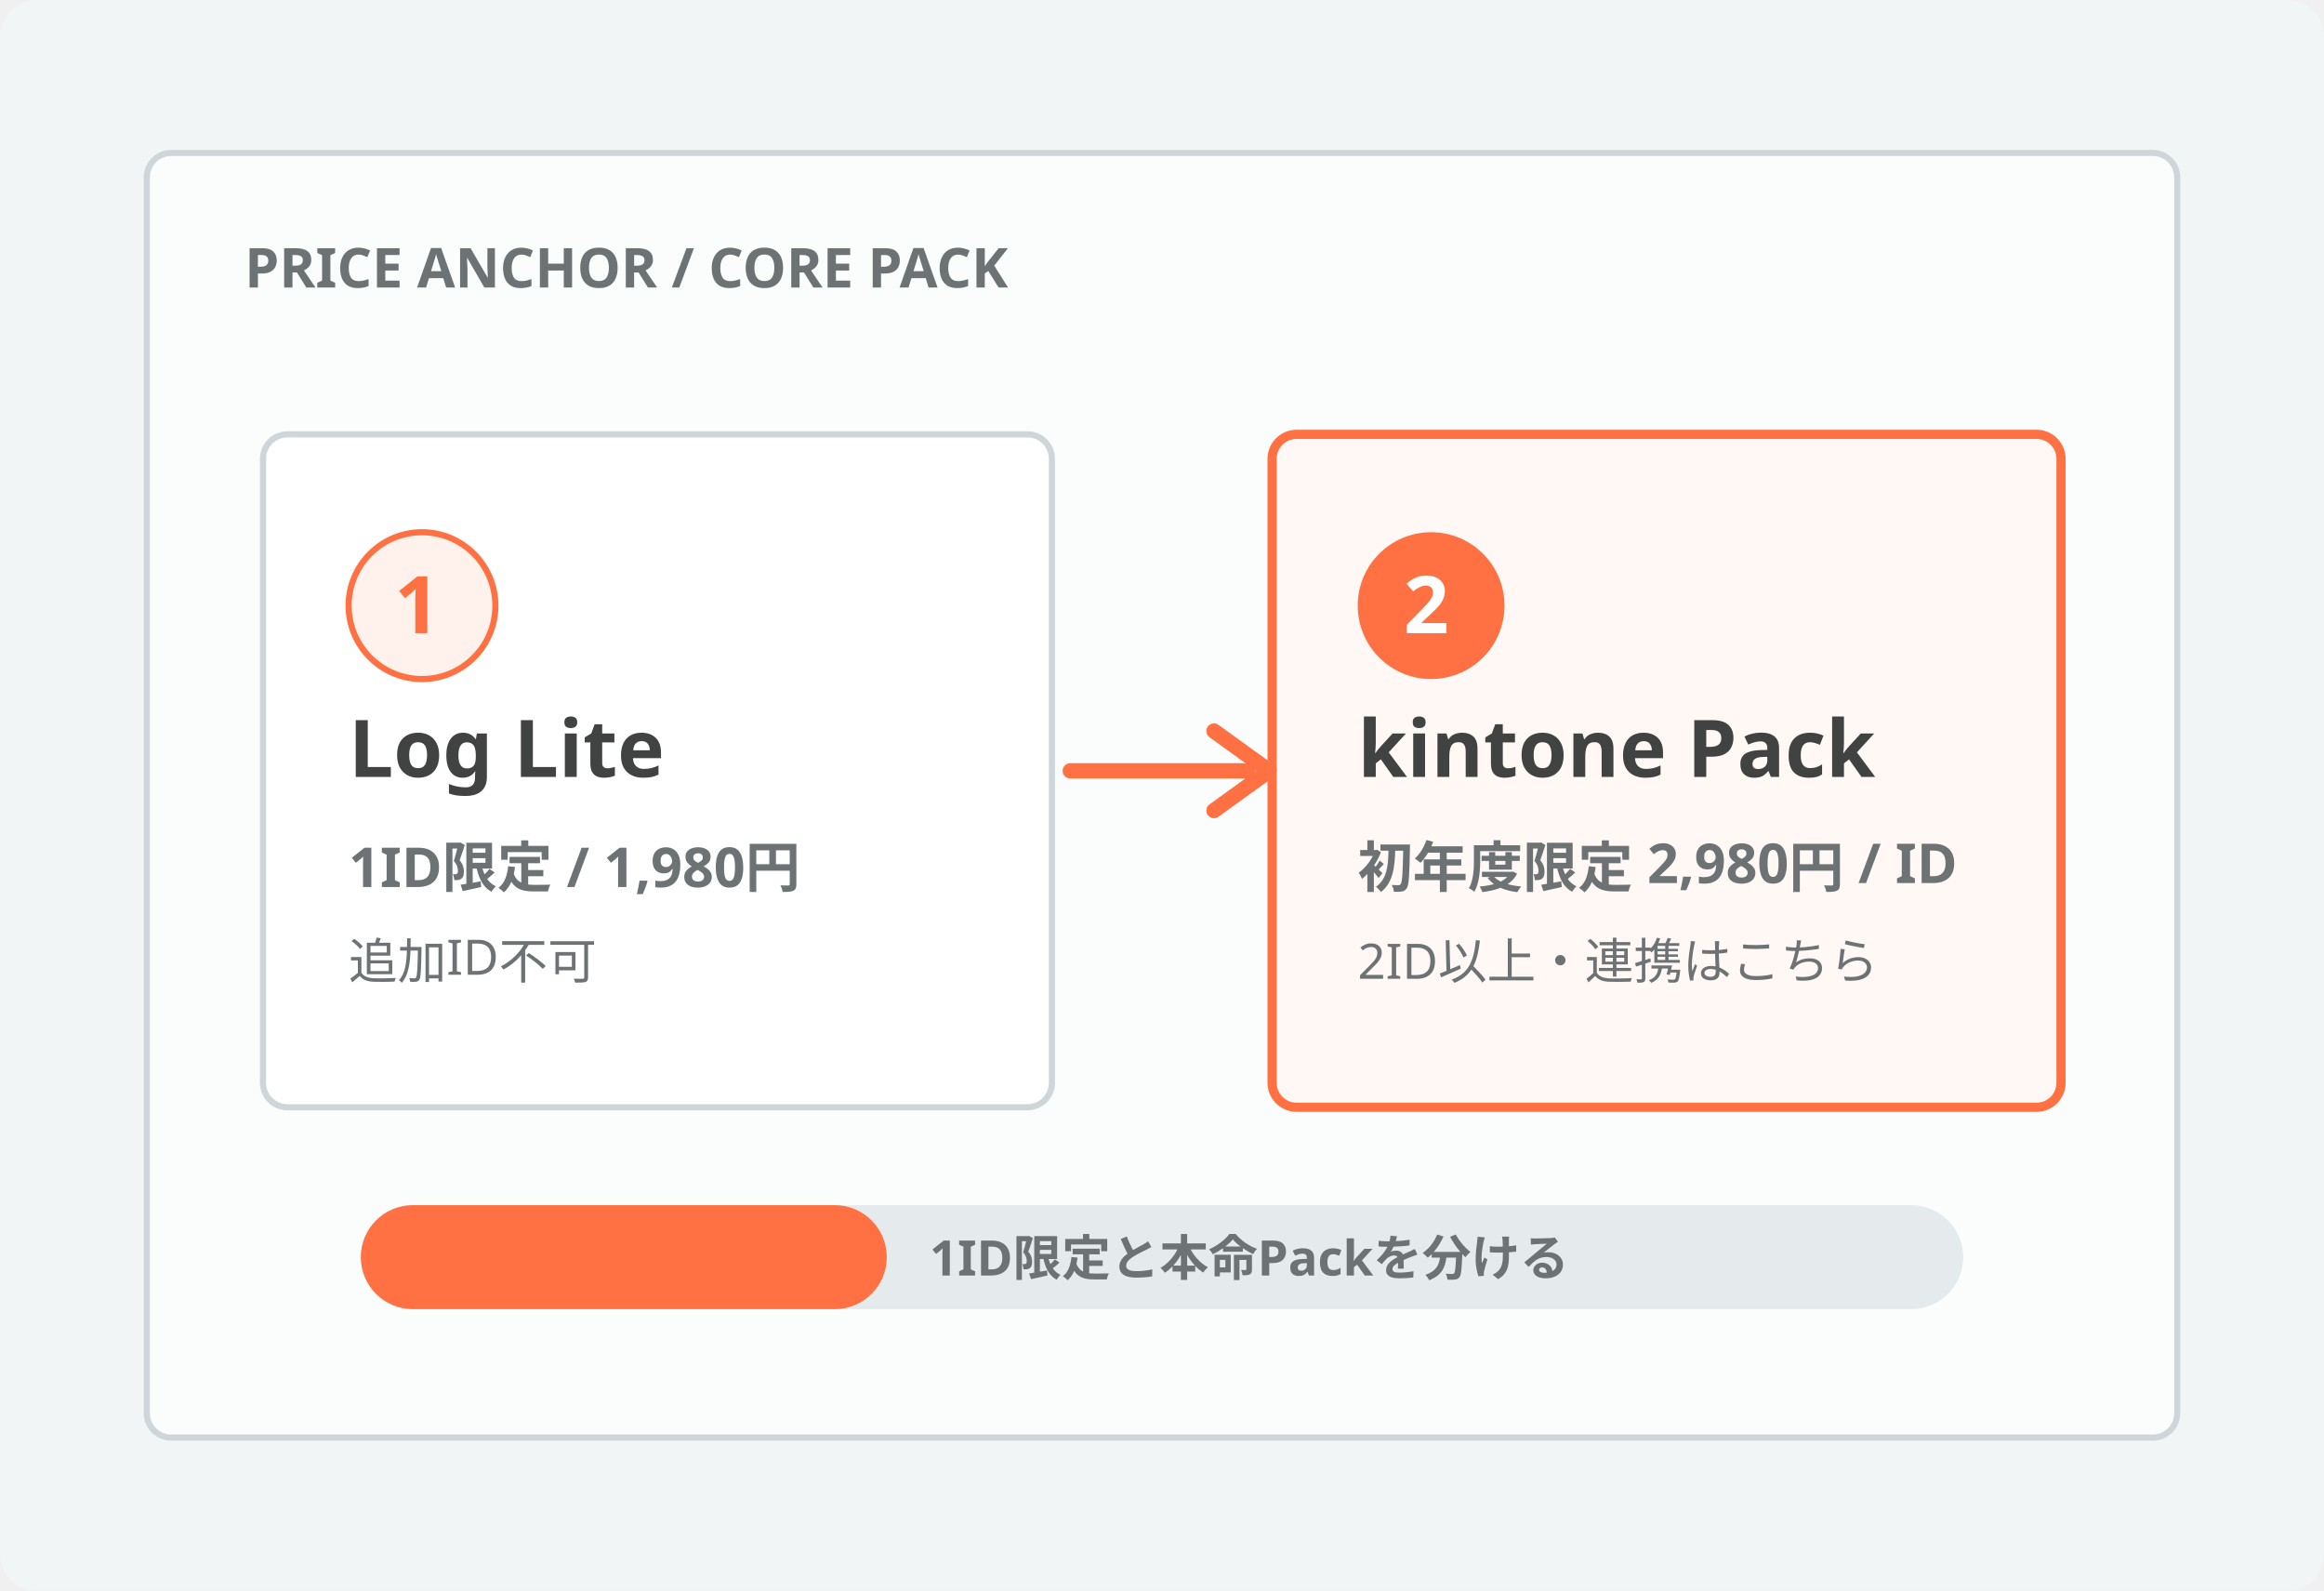
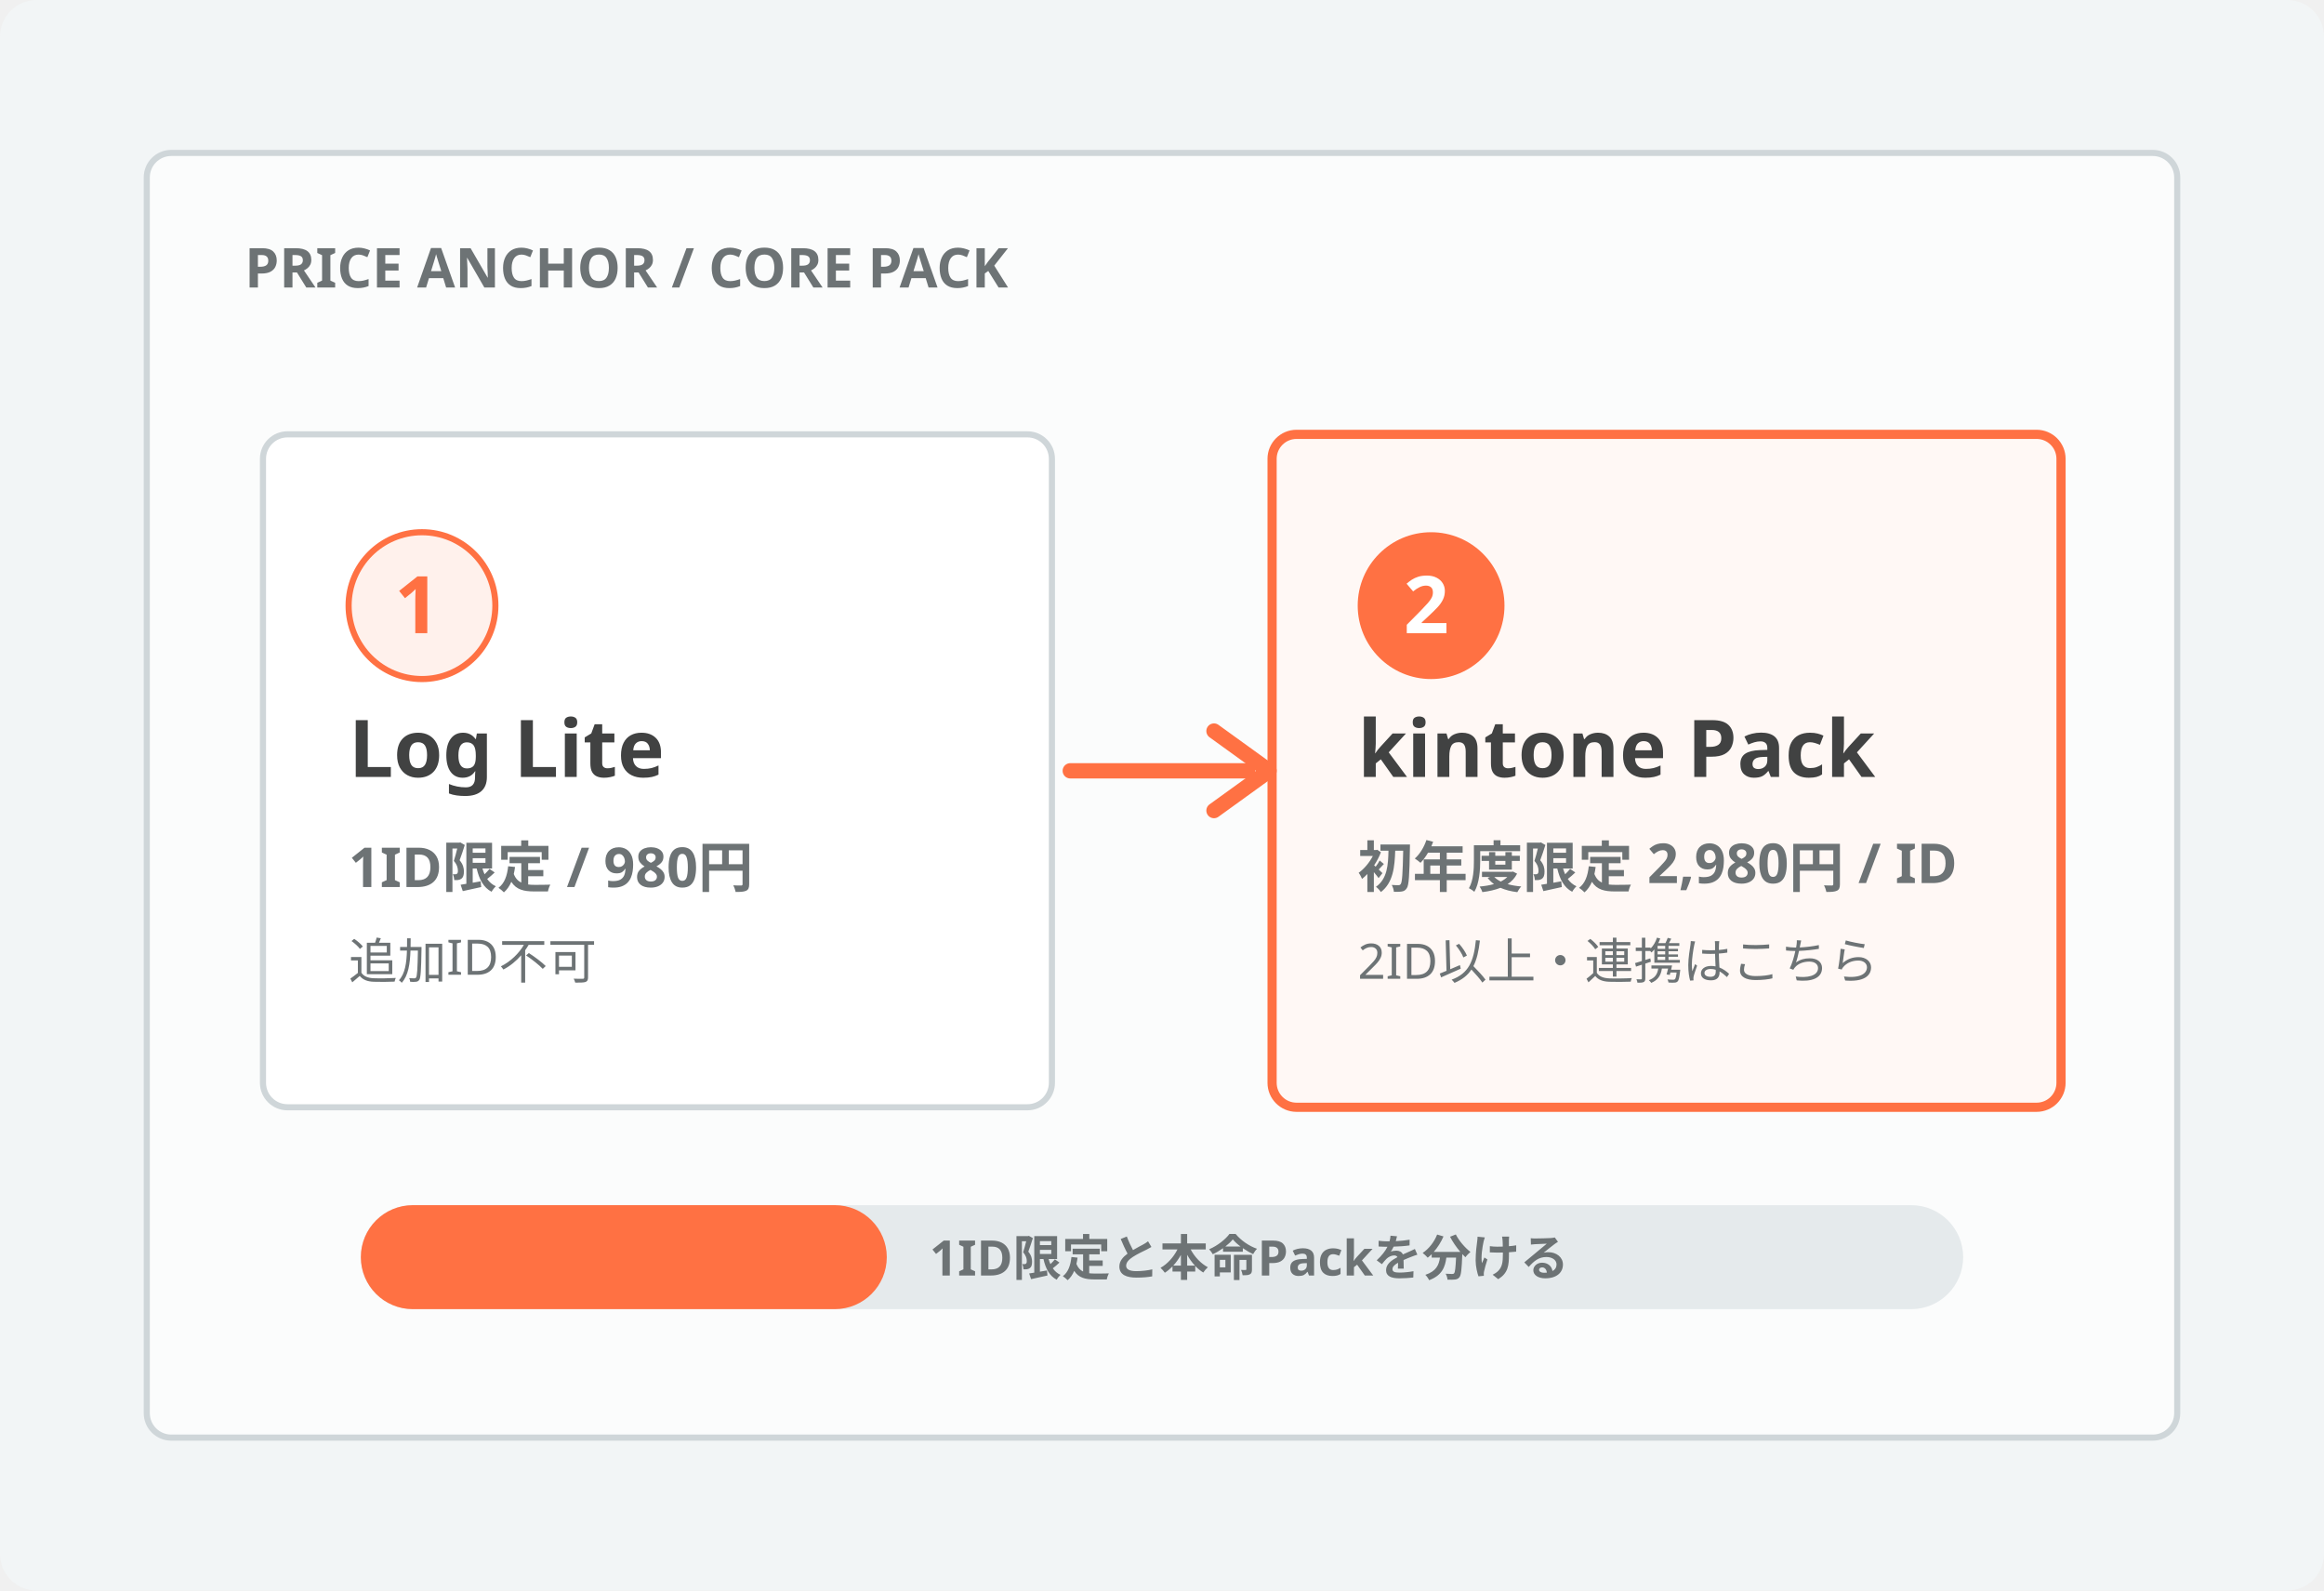
<svg xmlns="http://www.w3.org/2000/svg" viewBox="0 0 760 520" role="img" aria-labelledby="title desc">
  <rect width="760" height="520" rx="12" fill="#f2f5f6" />
  <rect x="48" y="50" width="664" height="420" rx="8" fill="#fbfcfc" stroke="#cfd6d9" stroke-width="2" />
  <text x="80" y="94" fill="#6d7375" font-family="system-ui, sans-serif" font-size="18" font-weight="800">PRICE ANCHOR / CORE PACK</text>
  <g transform="translate(86 142)">
    <rect width="258" height="220" rx="8" fill="#fff" stroke="#cfd6d9" stroke-width="2" />
    <circle cx="52" cy="56" r="24" fill="#fff1ec" stroke="#ff7143" stroke-width="2" />
    <text x="43" y="65" fill="#ff7143" font-family="system-ui, sans-serif" font-size="26" font-weight="900">1</text>
    <text x="28" y="112" fill="#414242" font-family="system-ui, sans-serif" font-size="26" font-weight="850">Log Lite</text>
-     <text x="28" y="148" fill="#6d7375" font-family="system-ui, sans-serif" font-size="18" font-weight="700">1ID限定 / 1,980円</text>
+     <text x="28" y="148" fill="#6d7375" font-family="system-ui, sans-serif" font-size="18" font-weight="700">1ID限定 / 980円</text>
    <text x="28" y="178" fill="#6d7375" font-family="system-ui, sans-serif" font-size="16">追加ID不可</text>
  </g>
  <g transform="translate(416 142)">
    <rect width="258" height="220" rx="8" fill="#fff8f5" stroke="#ff7143" stroke-width="3" />
    <circle cx="52" cy="56" r="24" fill="#ff7143" />
    <text x="43" y="65" fill="#fff" font-family="system-ui, sans-serif" font-size="26" font-weight="900">2</text>
    <text x="28" y="112" fill="#414242" font-family="system-ui, sans-serif" font-size="26" font-weight="850">kintone Pack</text>
    <text x="28" y="148" fill="#6d7375" font-family="system-ui, sans-serif" font-size="18" font-weight="700">初年度限定 2,980円 / ID</text>
    <text x="28" y="178" fill="#6d7375" font-family="system-ui, sans-serif" font-size="16">2ID以上・連携はこちら</text>
  </g>
  <path d="M350 252h58" stroke="#ff7143" stroke-width="5" stroke-linecap="round" />
  <path d="m397 239 18 13-18 13" fill="none" stroke="#ff7143" stroke-width="5" stroke-linecap="round" stroke-linejoin="round" />
  <rect x="118" y="394" width="524" height="34" rx="17" fill="#e5eaec" />
  <rect x="118" y="394" width="172" height="34" rx="17" fill="#ff7143" />
  <text x="304" y="417" fill="#6d7375" font-family="system-ui, sans-serif" font-size="16" font-weight="800">1ID限定と本命Packを分ける</text>
</svg>
